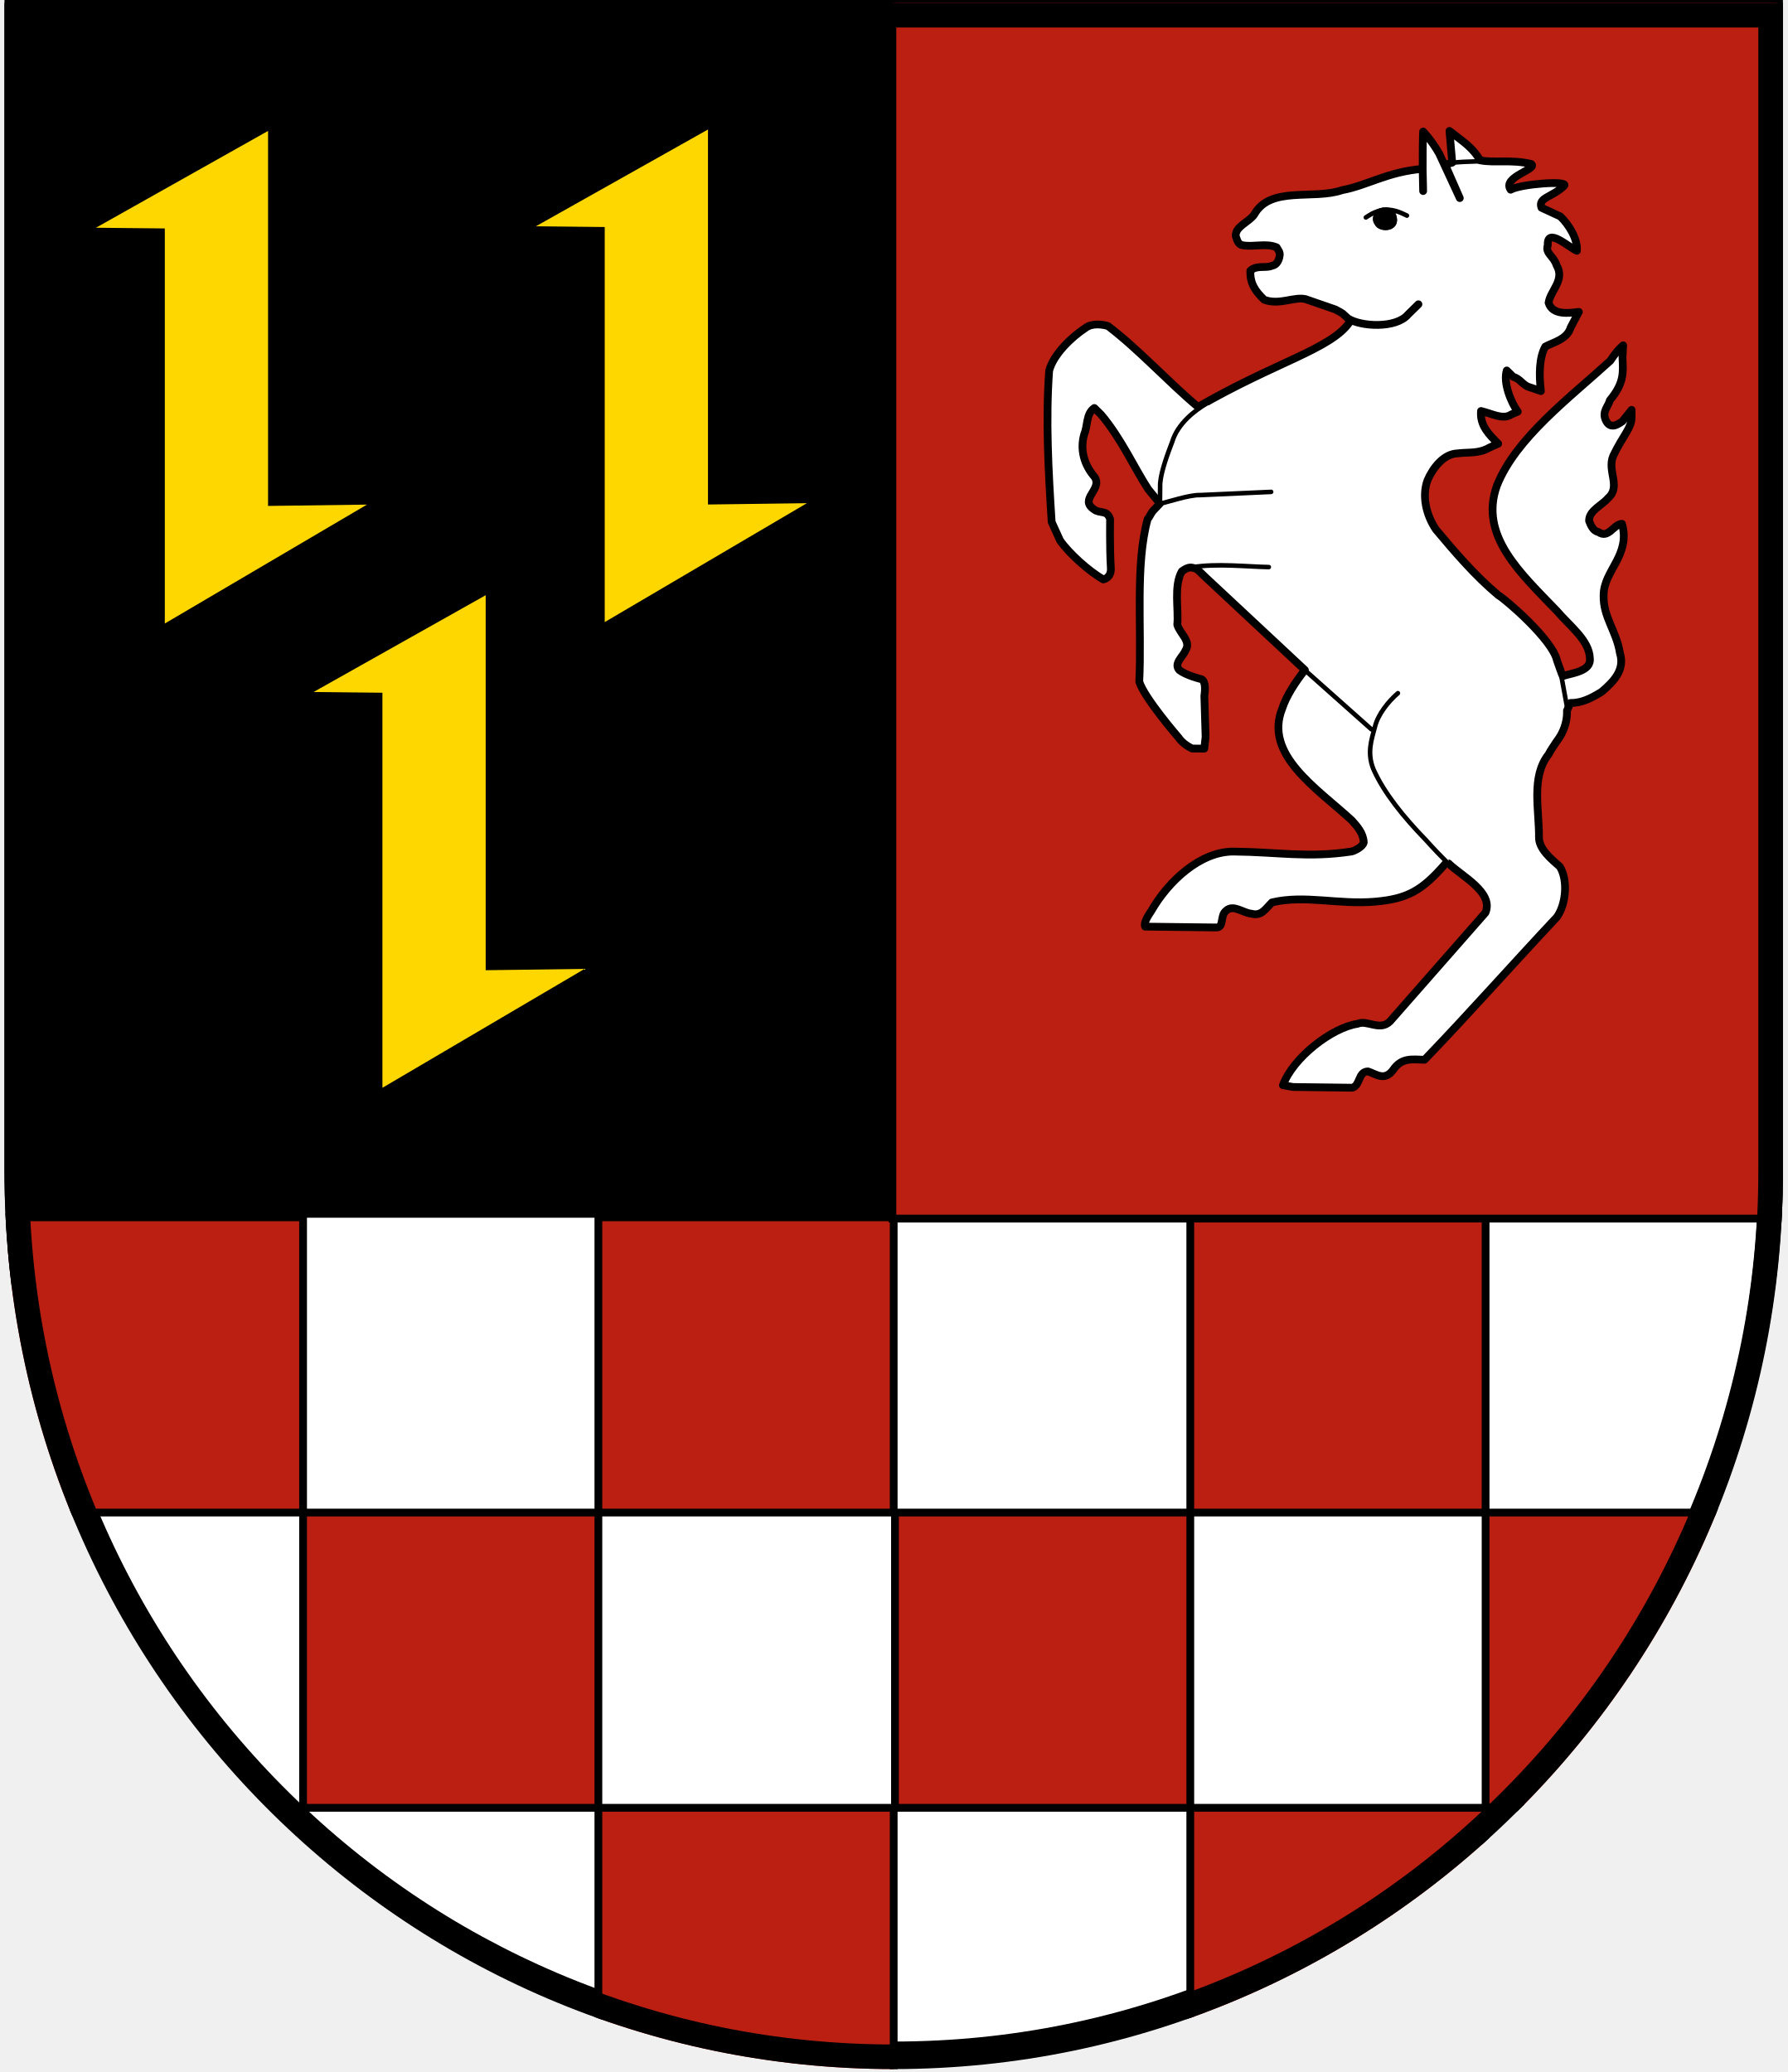
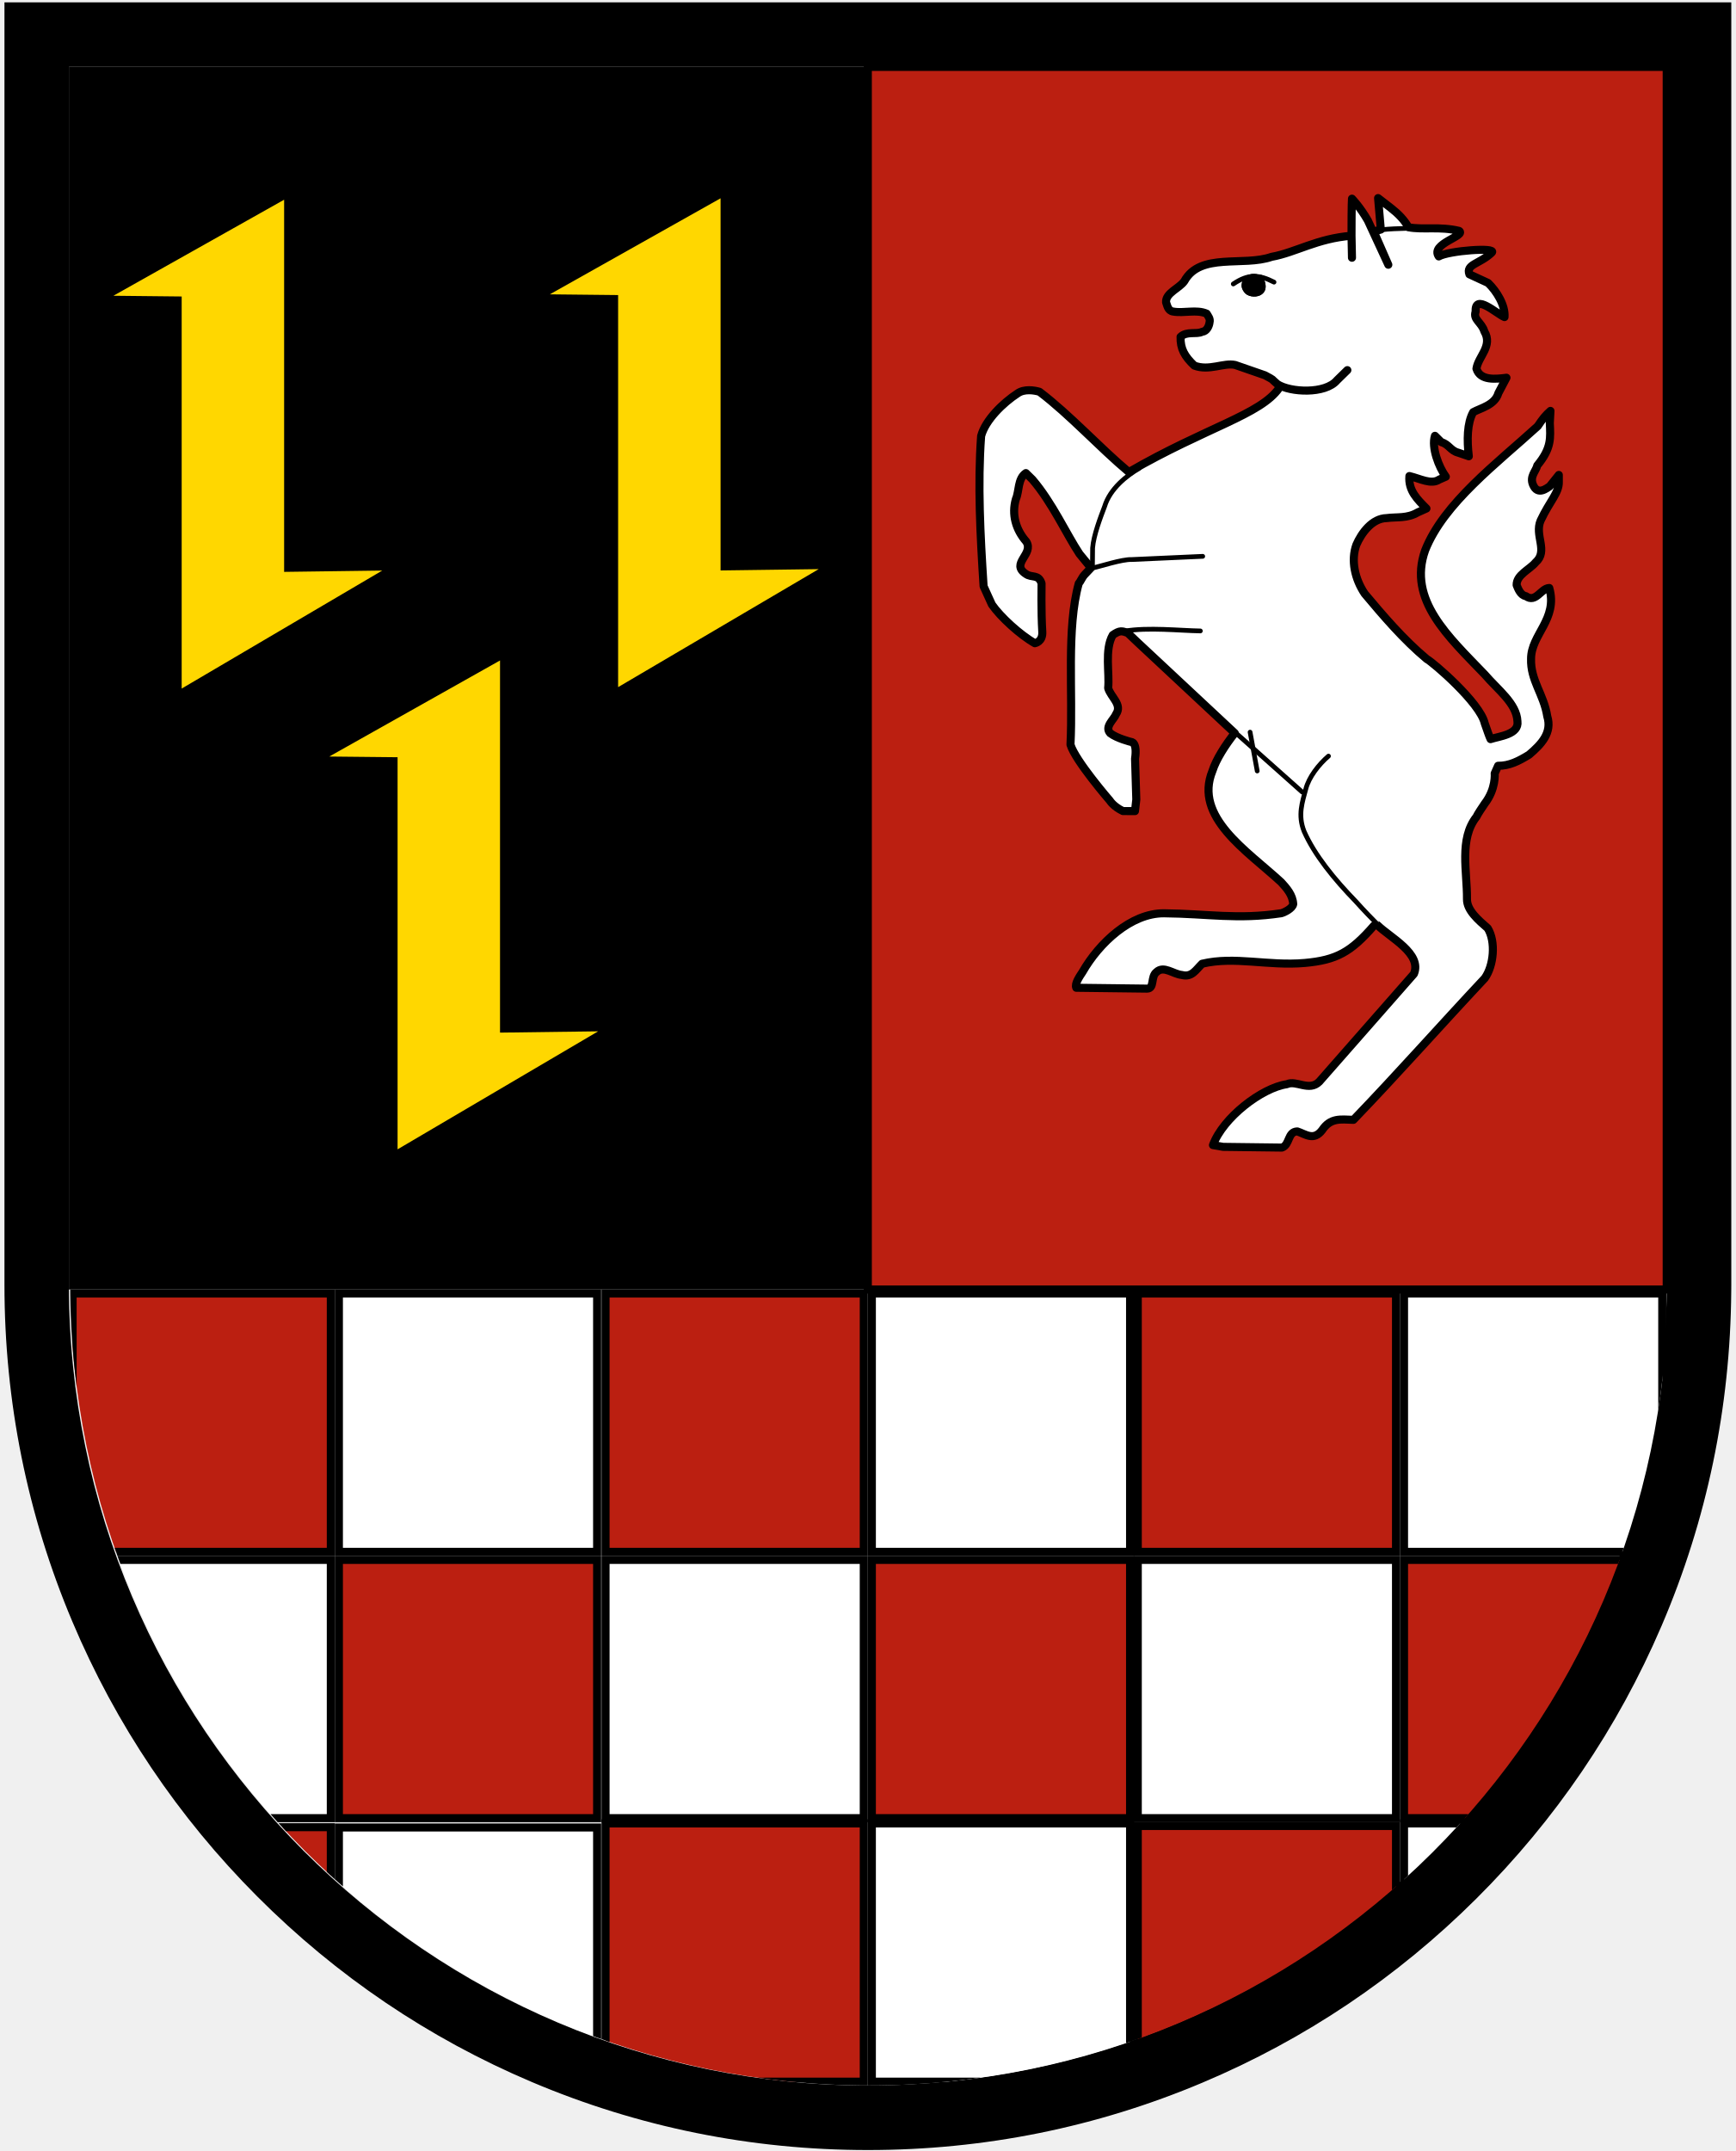
- <svg xmlns="http://www.w3.org/2000/svg" id="uuid-db7275e7-5ee8-4f50-846f-62f1056f6188" data-name="farbig" width="690" height="800" viewBox="0 0 690 800">
+ <svg xmlns="http://www.w3.org/2000/svg" id="uuid-036128c8-2b63-48cf-b3af-7d30cf65ebf2" data-name="farbig" width="645.67" height="800" viewBox="0 0 645.67 800">
  <defs>
-     <clipPath id="uuid-88e393e3-0cb0-41e8-9748-fd6cc7eaa183">
-       <path id="uuid-14687ef9-a7d5-4973-9f49-3b303b71bbb5" data-name="rect2834" d="m1.72,1.13v451.21c0,191.37,153.69,346.53,343.28,346.53s343.28-155.14,343.28-346.53V1.13H1.72Z" fill="none" />
+     <clipPath id="uuid-4d44087e-207e-49e9-91f0-03e9b73f0a0b">
+       <path id="uuid-1ecfd336-94fd-403e-b37b-706f6bfbfc8a" data-name="rect2834" d="M641.41,446.07V28.95" fill="none" stroke-width="0" />
    </clipPath>
-     <clipPath id="uuid-6dbe6de2-5715-4d98-a628-ca81c4b06bab">
-       <path id="uuid-393839ac-fbef-48d2-a0bf-e3f43887e45d" data-name="rect2834" d="m1.72,1.13v451.21c0,191.37,153.69,346.53,343.28,346.53s343.28-155.14,343.28-346.53V1.13H1.72Z" fill="none" />
+     <clipPath id="uuid-e214dc33-b34d-4526-83b2-fdf8fe898367">
+       <path id="uuid-e18ec4ee-14f3-47cf-af11-43f66667109d" data-name="rect2834" d="M313.24,791.09" clip-path="url(#uuid-4d44087e-207e-49e9-91f0-03e9b73f0a0b)" fill="none" stroke-width="0" />
    </clipPath>
-     <clipPath id="uuid-caca510b-eb3b-4f58-970f-654ef16ade40">
-       <path id="uuid-e40ed70d-8164-450a-97e5-cca887a37b5c" data-name="rect2834" d="m1.72,1.13v451.21c0,191.37,153.69,346.53,343.28,346.53s343.28-155.14,343.28-346.53V1.13H1.72Z" fill="none" />
+     <clipPath id="uuid-3d2d4598-5d22-4851-a052-1261d7dc85b0">
+       <path d="M26.13,24.88h594.33v452.77l-.02,2.47c-1.25,163.45-133.85,295.51-297.16,295.51S26.11,642.31,26.11,477.78v-234.73s.02-160.78.02-160.78V29.32s0-4.44,0-4.44Z" fill="none" stroke-width="0" />
    </clipPath>
  </defs>
-   <g id="uuid-eec76fa0-8d4f-4e13-832c-a874891c221e" data-name="Hintergrund">
-     <path d="m345,792.99c-90.41,0-175.42-35.55-239.36-100.09C41.69,628.34,6.47,542.51,6.47,451.21V4.75h677.06v446.46c0,91.3-35.22,177.14-99.17,241.69-63.94,64.54-148.94,100.09-239.36,100.09Z" fill="#fff" />
-     <path d="m678.78,9.5v441.71c0,45.52-8.83,89.66-26.24,131.22-16.82,40.13-40.89,76.18-71.55,107.13-30.66,30.95-66.35,55.24-106.1,72.21-41.14,17.56-84.84,26.47-129.89,26.47s-88.75-8.91-129.89-26.47c-39.74-16.97-75.44-41.27-106.1-72.22-30.66-30.96-54.74-67-71.55-107.14-17.41-41.55-26.24-85.7-26.24-131.21V9.5h667.56M688.28,0H1.72v451.21c0,191.37,153.69,346.53,343.28,346.53s343.28-155.14,343.28-346.53V0h0Z" />
+   <g id="uuid-63ab88ec-2e79-4018-9919-45d0f5259fac" data-name="Schachbrett">
+     <g clip-path="url(#uuid-e214dc33-b34d-4526-83b2-fdf8fe898367)">
+       <line x1="640.66" y1="556.27" x2="640.66" y2="665.25" fill="#bb1f11" stroke="#000" stroke-width="3" />
+     </g>
  </g>
-   <g id="uuid-2bb47e54-2d9a-4fb5-8fdb-ecb0df8c0beb" data-name="Schachbrett">
-     <g clip-path="url(#uuid-88e393e3-0cb0-41e8-9748-fd6cc7eaa183)">
+   <rect x="322.81" y="24.88" width="297.17" height="454.71" fill="#bb1f11" stroke="#000" stroke-width="3" />
+   <path d="M501.19,137.99l-3.84,3.76c-4.39,5.24-17.46,4.54-22.17,1.46-2.79-2.36-.75-1.19-4.64-3.3l-11.07-3.84c-4.27-.95-9.66,2.33-15.2.24-3.62-3.45-5.24-6.24-5.12-10.71,2.38-2.23,5.92-.78,8.01-1.87,1.77-.15,2.62-2.23,2.77-3.52.34-1.36-.51-2.23-1.07-3.23-3.79-1.67-8.52-.05-12.48-.78-2.02-.27-2.21-2.48-2.62-3.4-.29-3.5,4.95-5.22,6.8-7.92,5.92-10.73,21.9-5.34,32.46-9.03,9.01-1.63,16.83-6.82,29.72-7.84l.17,8.18-.17-8.18c0-12.26.17-13.79.17-13.79,0,0,2.94,2.96,5.9,8.11l7.62,16.46-5.41-12.34,2.62-.75-1.02-11.7,4.71,3.64c2.84,2.21,4.98,4.42,6.6,7.21,5.34,1.04,11.63-.41,18.87,1.36,2.6,1.89-10.93,4.76-7.6,9.49,3.57-2.14,21.93-3.52,19.69-1.41-4.49,4.27-9.71,4.27-8.3,8.06l6.94,3.21c3.23,3.08,6.48,8.4,6.12,12.7-3.03-1.29-11.14-8.93-10.73-2.06-1.07,3.03,2.19,3.93,3.23,7.38,3.23,5.44-2.28,9.32-2.94,13.86,1.38,4.61,7.36,3.86,11.17,3.38l-3.01,5.71c-1.29,4.47-6.58,5.54-9.37,7.09-2.28,4.03-2.35,10.46-1.63,16.41l-3.93-1.34c-2.87-.73-3.5-3.13-6.29-3.91l-2.38-2.36c-1.38,4.35,1.43,11.63,4.05,15.2l-2.45,1.07c-3.01,2.02-7.07-.36-11.1-1.31-.46,5.46,3.04,8.74,6.34,12.07l-3.25,1.46c-3.96,2.31-7.7,1.6-11.58,2.11-5.34.1-9.32,5.49-11.24,9.93-2.11,5.78-.56,12.75,3.11,18.19,6.8,8.11,14.42,17.07,23.09,24.3,2.36,1.26,19.81,16.24,21.56,23.94.73,2.06,1.8,5.22,2.16,5.85,3.21-1.09,10.66-1.7,10-6.63-.29-6.65-7.36-11.78-12.16-17.41-13.43-14.01-28.75-27.73-22.17-46.18,6.9-17.55,26.88-32.49,41.88-46.18,1.89-2.82,2.84-4.01,4.73-5.68l-.24,4.52c.24,5.46.73,9.27-4.66,15.78-.46,2.09-2.94,4.06-1.58,7.19,1.77,4.13,5.17,1.19,6.19.58l3.4-4.25v2.5c.15,4.13-3.35,7.16-6.77,14.47-2.38,5.54,2.96,11.31-1.85,15.54-2.26,2.74-7.16,4.61-7.07,8.47.56,1.38,1.46,3.79,3.45,4.1,3.69,2.67,5.61-2.94,8.69-3.04,3.3,11.53-6.77,17.31-6.77,26.32-.27,8.09,4.73,13.18,6.02,21.41,1.89,6.07-2.16,10.39-6.78,14.3-3.91,2.4-7.38,4.15-11.51,4.1l-1.26,2.84s.56,5.71-3.71,11.24c-1.04,1.53-2.53,3.74-3.08,4.9-6.53,8.26-3.42,20.44-3.52,30.64-.05,4.15,4.3,7.82,7.7,10.78,3.11,5,2.26,13.96-1.09,18.62-16.85,17.97-32.15,35.3-48.85,52.66-4.86-.17-8.52-.83-11.65,3.84-3.13,4.08-6.12,1.5-9.23.46-3.67.12-2.69,4.98-5.71,6.02l-21.9-.27-3.76-.66c3.74-10.2,18.14-21.29,27.51-22.65,3.47-1.6,8.28,2.82,12.02-.92l35.23-40.11c3.08-7.55-8.79-13.43-13.62-18.16l-1.29.24c-8.5,9.74-13.82,12.8-25.69,13.86-13.72,1.21-26.03-2.6-38.19.29-2.35,2.28-3.84,5.17-7.55,4.18-3.2-.29-6.73-3.62-9.4-1.09-2.31,1.77-.65,6.14-3.54,6.17l-26.32-.32c-.66-1.51,1.19-4.15,2.31-5.85,6.17-10.78,17.99-21.93,30.33-21.85,16.36.15,27.34,2.43,43.58-.02,1.04-.24,4.15-1.72,4.47-3.38-.17-3.42-2.43-5.92-4.47-8.16-12.7-11.73-32.61-24.23-25.57-41.4,1.36-4.27,4.76-9.59,8.3-14.06l-36.44-34.02-3.38-3.23c-2.09-.73-2.91-1.09-5.58.8-3.11,5.39-1.12,14.28-1.7,19.72,1.02,3.45,5.37,6.14,2.94,9.69-.73,1.97-4.42,4.69-2.16,7.09,2.5,1.94,7.72,3.23,7.72,3.23,0,0,2.45-.15,1.51,6.26l.46,15.18-.49,4.3-4.49-.02c-3.57-1.72-4.86-3.89-4.86-3.89,0,0-12.87-14.86-14.64-20.81.97-19.47-1.58-43.12,3.08-59.97.66-.7,1.19-2.21,2.16-3.25l2.38-2.52-4.27-5.22c-4.76-7.14-10.08-18.99-17.51-27.66l-2.43-2.38c-3.08,2.02-2.45,6.8-3.71,9.62-1.7,5.78,0,11.48,3.84,15.85,3.01,4.66-6.05,8.16-.15,12.02,2.14,1.6,4.73-.05,5.85,3.55,0,0-.19,10.61.27,17.97.24,3.79-2.77,4.27-2.77,4.27-5.46-3.08-12.82-9.81-15.98-14.4l-3.08-6.77c-1.24-19.21-2.23-37.93-.92-55.89,1.58-5.97,8.21-12.38,13.55-15.85,2.45-1.77,6.19-1.19,8.16-.61,11.39,8.64,22.02,20.44,33.24,29.86,28.77-16.66,49.07-21.34,55.94-31.3" fill="#fff" stroke-width="0" />
+   <path d="M501.19,137.66l-3.84,3.76c-4.39,5.24-17.46,4.54-22.17,1.46-2.79-2.36-.75-1.19-4.64-3.3l-11.07-3.84c-4.27-.95-9.66,2.33-15.2.24-3.62-3.45-5.24-6.24-5.12-10.71,2.38-2.23,5.92-.78,8.01-1.87,1.77-.15,2.62-2.23,2.77-3.52.34-1.36-.51-2.23-1.07-3.23-3.79-1.67-8.52-.05-12.48-.78-2.02-.27-2.21-2.48-2.62-3.4-.29-3.5,4.95-5.22,6.8-7.92,5.92-10.73,21.9-5.34,32.46-9.03,9.01-1.63,16.83-6.82,29.72-7.84l.17,8.18-.17-8.18c0-12.26.17-13.79.17-13.79,0,0,2.94,2.96,5.9,8.11l7.62,16.46-5.41-12.34,2.62-.75-1.02-11.7,4.71,3.64c2.84,2.21,4.98,4.42,6.6,7.21,5.34,1.04,11.63-.41,18.87,1.36,2.6,1.89-10.93,4.76-7.6,9.49,3.57-2.14,21.93-3.52,19.69-1.41-4.49,4.27-9.71,4.27-8.3,8.06l6.94,3.21c3.23,3.08,6.48,8.4,6.12,12.7-3.03-1.29-11.14-8.93-10.73-2.06-1.07,3.03,2.19,3.93,3.23,7.38,3.23,5.44-2.28,9.32-2.94,13.86,1.38,4.61,7.36,3.86,11.17,3.38l-3.01,5.71c-1.29,4.47-6.58,5.54-9.37,7.09-2.28,4.03-2.35,10.46-1.63,16.41l-3.93-1.34c-2.87-.73-3.5-3.13-6.29-3.91l-2.38-2.36c-1.38,4.35,1.43,11.63,4.05,15.2l-2.45,1.07c-3.01,2.02-7.07-.36-11.1-1.31-.46,5.46,3.04,8.74,6.34,12.07l-3.25,1.46c-3.96,2.31-7.7,1.6-11.58,2.11-5.34.1-9.32,5.49-11.24,9.93-2.11,5.78-.56,12.75,3.11,18.19,6.8,8.11,14.42,17.07,23.09,24.3,2.36,1.26,19.81,16.24,21.56,23.94.73,2.06,1.8,5.22,2.16,5.85,3.21-1.09,10.66-1.7,10-6.63-.29-6.65-7.36-11.78-12.16-17.41-13.43-14.01-28.75-27.73-22.17-46.18,6.9-17.55,26.88-32.49,41.88-46.18,1.89-2.82,2.84-4.01,4.73-5.68l-.24,4.52c.24,5.46.73,9.27-4.66,15.78-.46,2.09-2.94,4.06-1.58,7.19,1.77,4.13,5.17,1.19,6.19.58l3.4-4.25v2.5c.15,4.13-3.35,7.16-6.77,14.47-2.38,5.54,2.96,11.31-1.85,15.54-2.26,2.74-7.16,4.61-7.07,8.47.56,1.38,1.46,3.79,3.45,4.1,3.69,2.67,5.61-2.94,8.69-3.04,3.3,11.53-6.77,17.31-6.77,26.32-.27,8.09,4.73,13.18,6.02,21.41,1.89,6.07-2.16,10.39-6.78,14.3-3.91,2.4-7.38,4.15-11.51,4.1l-1.26,2.84s.56,5.71-3.71,11.24c-1.04,1.53-2.53,3.74-3.08,4.9-6.53,8.26-3.42,20.44-3.52,30.64-.05,4.15,4.3,7.82,7.7,10.78,3.11,5,2.26,13.96-1.09,18.62-16.85,17.97-32.15,35.3-48.85,52.66-4.86-.17-8.52-.83-11.65,3.84-3.13,4.08-6.12,1.5-9.23.46-3.67.12-2.69,4.98-5.71,6.02l-21.9-.27-3.76-.66c3.74-10.2,18.14-21.29,27.51-22.65,3.47-1.6,8.28,2.82,12.02-.92l35.23-40.11c3.08-7.55-8.79-13.43-13.62-18.16l-1.29.24c-8.5,9.74-13.82,12.8-25.69,13.86-13.72,1.21-26.03-2.6-38.19.29-2.35,2.28-3.84,5.17-7.55,4.18-3.2-.29-6.73-3.62-9.4-1.09-2.31,1.77-.65,6.14-3.54,6.17l-26.32-.32c-.66-1.51,1.19-4.15,2.31-5.85,6.17-10.78,17.99-21.93,30.33-21.85,16.36.15,27.34,2.43,43.58-.02,1.04-.24,4.15-1.72,4.47-3.38-.17-3.42-2.43-5.92-4.47-8.16-12.7-11.73-32.61-24.23-25.57-41.4,1.36-4.27,4.76-9.59,8.3-14.06l-36.44-34.02-3.38-3.23c-2.09-.73-2.91-1.09-5.58.8-3.11,5.39-1.12,14.28-1.7,19.72,1.02,3.45,5.37,6.14,2.94,9.69-.73,1.97-4.42,4.69-2.16,7.09,2.5,1.94,7.72,3.23,7.72,3.23,0,0,2.45-.15,1.51,6.26l.46,15.18-.49,4.3-4.49-.02c-3.57-1.72-4.86-3.89-4.86-3.89,0,0-12.87-14.86-14.64-20.81.97-19.47-1.58-43.12,3.08-59.97.66-.7,1.19-2.21,2.16-3.25l2.38-2.52-4.27-5.22c-4.76-7.14-10.08-18.99-17.51-27.66l-2.43-2.38c-3.08,2.02-2.45,6.8-3.71,9.62-1.7,5.78,0,11.48,3.84,15.85,3.01,4.66-6.05,8.16-.15,12.02,2.14,1.6,4.73-.05,5.85,3.55,0,0-.19,10.61.27,17.97.24,3.79-2.77,4.27-2.77,4.27-5.46-3.08-12.82-9.81-15.98-14.4l-3.08-6.77c-1.24-19.21-2.23-37.93-.92-55.89,1.58-5.97,8.21-12.38,13.55-15.85,2.45-1.77,6.19-1.19,8.16-.61,11.39,8.64,22.02,20.44,33.24,29.86,28.77-16.66,49.07-21.34,55.94-31.3" fill="none" stroke="#000" stroke-linecap="round" stroke-linejoin="round" stroke-width="3" />
+   <line x1="465.01" y1="272.3" x2="467.66" y2="286.74" fill="#fff" stroke-width="0" />
+   <line x1="465.01" y1="272.3" x2="467.66" y2="286.74" fill="none" stroke="#000" stroke-linecap="round" stroke-linejoin="round" stroke-width="1.76" />
+   <path d="M418.39,234.71c8.67-1.48,20.47-.17,28.12-.05M459.84,272.71l24.52,21.83M526.32,84.83c-2.36.15-13.6.12-14.76,1.31M423.69,174.23c-4.42,2.57-10.78,7.43-12.82,14.2-1.53,4.01-4.08,10.68-4.44,15.35l-.07,7.48c2.6-.49,10.97-3.33,14.71-3.16l26.32-1.19M494.17,281.21c-3.59,3.08-7.33,7.82-8.45,12.31-1.24,4.73-3.06,9.57-.61,15.71,3.86,8.74,11.19,17.75,19.23,26.03,2.82,3.16,6.17,6.63,9.08,9.54" fill="#fff" stroke-width="0" />
+   <path d="M418.39,234.71c8.67-1.48,20.47-.17,28.12-.05M459.84,272.71l24.52,21.83M526.32,84.83c-2.36.15-13.6.12-14.76,1.31M423.69,174.23c-4.42,2.57-10.78,7.43-12.82,14.2-1.53,4.01-4.08,10.68-4.44,15.35l-.07,7.48c2.6-.49,10.97-3.33,14.71-3.16l26.32-1.19M494.17,281.21c-3.59,3.08-7.33,7.82-8.45,12.31-1.24,4.73-3.06,9.57-.61,15.71,3.86,8.74,11.19,17.75,19.23,26.03,2.82,3.16,6.17,6.63,9.08,9.54" fill="none" stroke="#000" stroke-linecap="round" stroke-miterlimit="3.86" stroke-width="1.76" />
+   <path d="M458.76,105.61c5.75-3.91,9.69-3.45,15.15-.68" fill="#fff" stroke-width="0" />
+   <path d="M458.76,105.61c5.75-3.91,9.69-3.45,15.15-.68" fill="none" stroke="#000" stroke-linecap="round" stroke-linejoin="round" stroke-width="1.76" />
+   <path d="M462.94,103.35c2.79-1.19,3.16-1.09,6.09-.56,4.37,7.41-3.84,8.3-5.78,5.63-1.51-2.06-.75-2.79-.32-5.07" fill="#fff" stroke-width="0" />
+   <path d="M462.94,103.35c2.79-1.19,3.16-1.09,6.09-.56,4.37,7.41-3.84,8.3-5.78,5.63-1.51-2.06-.75-2.79-.32-5.07" fill="none" stroke="#000" stroke-miterlimit="10" />
+   <path d="M462.94,103.35c2.79-1.19,3.16-1.09,6.09-.56,4.37,7.41-3.84,8.3-5.78,5.63-1.51-2.06-.75-2.79-.32-5.07" fill="#000" stroke-width="0" />
+   <path d="M462.94,103.35c2.79-1.19,3.16-1.09,6.09-.56,4.37,7.41-3.84,8.3-5.78,5.63-1.51-2.06-.75-2.79-.32-5.07Z" fill="none" stroke="#000" stroke-miterlimit="10" />
+   <rect x="25.63" y="24.88" width="297.17" height="454.71" fill="#000" stroke-width="0" />
+   <polygon points="105.69 212.69 142.19 212.2 67.58 256.09 67.58 110.27 42.17 110 105.69 74.28 105.69 212.69" fill="gold" stroke-width="0" />
+   <polygon points="268.04 212.16 304.54 211.67 229.93 255.56 229.93 109.74 204.52 109.47 268.04 73.75 268.04 212.16" fill="gold" stroke-width="0" />
+   <polygon points="186 384.05 222.5 383.57 147.89 427.46 147.89 281.63 122.48 281.37 186 245.64 186 384.05" fill="gold" stroke-width="0" />
+   <path d="M619.98,24.88v452.77l-.02,2.47c-1.25,163.45-133.85,295.51-297.16,295.51S25.63,642.31,25.63,477.78v-234.73s.02-160.78.02-160.78V29.32s0-4.44,0-4.44h594.33M643.98.88H1.66v24s0,4.44,0,4.44v52.96s0,160.78,0,160.78v234.73c-.01,43.44,8.48,85.59,25.24,125.28,16.18,38.33,39.33,72.74,68.82,102.29,29.49,29.55,63.83,52.76,102.08,68.97,39.61,16.79,81.68,25.31,125.03,25.31s85.02-8.44,124.48-25.07c38.1-16.06,72.35-39.07,101.8-68.37,29.44-29.29,52.64-63.43,68.95-101.48,16.88-39.38,25.6-81.23,25.93-124.4l.02-2.47v-.1s0-.1,0-.1V.88h0Z" fill="#000" stroke-width="0" />
+   <g clip-path="url(#uuid-3d2d4598-5d22-4851-a052-1261d7dc85b0)">
+     <g>
      <g>
-         <rect x="231" y="470" width="114" height="114" fill="#bb1f11" stroke="#000" stroke-width="3" />
-         <rect x="345.5" y="584" width="114" height="114" fill="#bb1f11" stroke="#000" stroke-width="3" />
-         <rect x="231" y="698" width="114" height="114" fill="#bb1f11" stroke="#000" stroke-width="3" />
-         <rect x="117" y="584" width="114" height="114" fill="#bb1f11" stroke="#000" stroke-width="3" />
-         <rect x="3" y="470" width="114" height="114" fill="#bb1f11" stroke="#000" stroke-width="3" />
-         <rect x="459.5" y="470" width="114" height="114" fill="#bb1f11" stroke="#000" stroke-width="3" />
-         <rect x="573.5" y="584" width="114" height="114" fill="#bb1f11" stroke="#000" stroke-width="3" />
-         <rect x="459.5" y="698" width="114" height="114" fill="#bb1f11" stroke="#000" stroke-width="3" />
+         <rect x="27" y="481.09" width="96.06" height="96.06" fill="#bb1f11" stroke-width="0" />
+         <path d="M121.56,482.59v93.06H28.5v-93.06h93.06M124.56,479.59H25.5v99.06h99.06v-99.06h0Z" fill="#000" stroke-width="0" />
+       </g>
+       <g>
+         <rect x="126.06" y="481.09" width="96.06" height="96.06" fill="#fff" stroke-width="0" />
+         <path d="M220.62,482.59v93.06h-93.06v-93.06h93.06M223.62,479.59h-99.06v99.06h99.06v-99.06h0Z" fill="#000" stroke-width="0" />
+       </g>
+       <g>
+         <rect x="324.31" y="481.09" width="96.06" height="96.06" fill="#fff" stroke-width="0" />
+         <path d="M418.87,482.59v93.06h-93.06v-93.06h93.06M421.87,479.59h-99.06v99.06h99.06v-99.06h0Z" fill="#000" stroke-width="0" />
+       </g>
+       <g>
+         <rect x="522.27" y="481.09" width="96.06" height="96.06" fill="#fff" stroke-width="0" />
+         <path d="M616.83,482.59v93.06h-93.06v-93.06h93.06M619.83,479.59h-99.06v99.06h99.06v-99.06h0Z" fill="#000" stroke-width="0" />
+       </g>
+       <g>
+         <rect x="423.23" y="580.15" width="96.06" height="96.06" fill="#fff" stroke-width="0" />
+         <path d="M517.79,581.65v93.06h-93.06v-93.06h93.06M520.79,578.65h-99.06v99.06h99.06v-99.06h0Z" fill="#000" stroke-width="0" />
+       </g>
+       <g>
+         <rect x="225.25" y="580.15" width="96.06" height="96.06" fill="#fff" stroke-width="0" />
+         <path d="M319.81,581.65v93.06h-93.06v-93.06h93.06M322.81,578.65h-99.06v99.06h99.06v-99.06h0Z" fill="#000" stroke-width="0" />
+       </g>
+       <g>
+         <rect x="27" y="580.15" width="96.06" height="96.06" fill="#fff" stroke-width="0" />
+         <path d="M121.56,581.65v93.06H28.5v-93.06h93.06M124.56,578.65H25.5v99.06h99.06v-99.06h0Z" fill="#000" stroke-width="0" />
+       </g>
+       <g>
+         <rect x="126.06" y="679.68" width="96.06" height="96.06" fill="#fff" stroke-width="0" />
+         <path d="M220.62,681.18v93.06h-93.06v-93.06h93.06M223.62,678.18h-99.06v99.06h99.06v-99.06h0Z" fill="#000" stroke-width="0" />
+       </g>
+       <g>
+         <rect x="324.31" y="678.15" width="96.06" height="96.06" fill="#fff" stroke-width="0" />
+         <path d="M418.87,679.65v93.06h-93.06v-93.06h93.06M421.87,676.65h-99.06v99.06h99.06v-99.06h0Z" fill="#000" stroke-width="0" />
+       </g>
+       <g>
+         <rect x="522.27" y="678.15" width="96.06" height="96.06" fill="#fff" stroke-width="0" />
+         <path d="M616.83,679.65v93.06h-93.06v-93.06h93.06M619.83,676.65h-99.06v99.06h99.06v-99.06h0Z" fill="#000" stroke-width="0" />
+       </g>
+       <g>
+         <rect x="225.25" y="481.09" width="96.06" height="96.06" fill="#bb1f11" stroke-width="0" />
+         <path d="M319.81,482.59v93.06h-93.06v-93.06h93.06M322.81,479.59h-99.06v99.06h99.06v-99.06h0Z" fill="#000" stroke-width="0" />
+       </g>
+       <g>
+         <rect x="126.06" y="580.15" width="96.06" height="96.06" fill="#bb1f11" stroke-width="0" />
+         <path d="M220.62,581.65v93.06h-93.06v-93.06h93.06M223.62,578.65h-99.06v99.06h99.06v-99.06h0Z" fill="#000" stroke-width="0" />
+       </g>
+       <g>
+         <rect x="27" y="679.57" width="96.06" height="96.06" fill="#bb1f11" stroke-width="0" />
+         <path d="M121.56,681.07v93.06H28.5v-93.06h93.06M124.56,678.07H25.5v99.06h99.06v-99.06h0Z" fill="#000" stroke-width="0" />
+       </g>
+       <g>
+         <rect x="225.25" y="678.15" width="96.06" height="96.06" fill="#bb1f11" stroke-width="0" />
+         <path d="M319.81,679.65v93.06h-93.06v-93.06h93.06M322.81,676.65h-99.06v99.06h99.06v-99.06h0Z" fill="#000" stroke-width="0" />
+       </g>
+       <g>
+         <rect x="324.31" y="580.15" width="96.06" height="96.06" fill="#bb1f11" stroke-width="0" />
+         <path d="M418.87,581.65v93.06h-93.06v-93.06h93.06M421.87,578.65h-99.06v99.06h99.06v-99.06h0Z" fill="#000" stroke-width="0" />
+       </g>
+       <g>
+         <rect x="423.23" y="481.09" width="96.06" height="96.06" fill="#bb1f11" stroke-width="0" />
+         <path d="M517.79,482.59v93.06h-93.06v-93.06h93.06M520.79,479.59h-99.06v99.06h99.06v-99.06h0Z" fill="#000" stroke-width="0" />
+       </g>
+       <g>
+         <rect x="522.27" y="580.15" width="96.06" height="96.06" fill="#bb1f11" stroke-width="0" />
+         <path d="M616.83,581.65v93.06h-93.06v-93.06h93.06M619.83,578.65h-99.06v99.06h99.06v-99.06h0Z" fill="#000" stroke-width="0" />
+       </g>
+       <g>
+         <rect x="423.23" y="679.11" width="96.06" height="96.06" fill="#bb1f11" stroke-width="0" />
+         <path d="M517.79,680.61v93.06h-93.06v-93.06h93.06M520.79,677.61h-99.06v99.06h99.06v-99.06h0Z" fill="#000" stroke-width="0" />
      </g>
    </g>
  </g>
-   <g id="uuid-84793502-8037-4e36-b416-1124e2175f5f" data-name="roter Grund">
-     <g clip-path="url(#uuid-6dbe6de2-5715-4d98-a628-ca81c4b06bab)">
-       <g>
-         <rect x="344.5" y="-1.37" width="342.16" height="471.87" fill="#bb1f11" />
-         <path d="m685.16.13v468.87h-339.16V.13h339.16m3-3h-345.16v474.87h345.16V-2.87h0Z" />
-       </g>
-     </g>
-   </g>
-   <g id="uuid-597b11ac-3cf8-4d9f-8f54-111c46019223" data-name="Pferd">
-     <path id="uuid-fed6dc06-7203-44ec-bb04-ae56249955bd" data-name="path135" d="m547.57,117.48l-4.01,3.94c-4.6,5.49-18.26,4.75-23.19,1.52-2.92-2.46-.79-1.24-4.85-3.45l-11.58-4.01c-4.47-.99-10.11,2.44-15.9.25-3.78-3.61-5.49-6.53-5.36-11.2,2.49-2.34,6.2-.81,8.38-1.96,1.85-.15,2.74-2.34,2.9-3.68.36-1.42-.53-2.34-1.12-3.38-3.96-1.75-8.91-.05-13.05-.81-2.11-.28-2.31-2.59-2.74-3.56-.3-3.66,5.18-5.46,7.11-8.28,6.2-11.23,22.91-5.59,33.96-9.45,9.42-1.7,17.6-7.14,31.09-8.2l.18,8.56-.18-8.56c0-12.83.18-14.43.18-14.43,0,0,3.07,3.1,6.17,8.48l7.98,17.22-5.66-12.9,2.74-.79-1.07-12.24,4.93,3.81c2.97,2.31,5.21,4.62,6.91,7.54,5.59,1.09,12.17-.43,19.73,1.42,2.72,1.98-11.43,4.98-7.95,9.93,3.73-2.24,22.93-3.68,20.6-1.47-4.7,4.47-10.16,4.47-8.69,8.43l7.26,3.35c3.38,3.23,6.78,8.79,6.4,13.28-3.17-1.35-11.66-9.35-11.23-2.16-1.12,3.17,2.29,4.11,3.38,7.72,3.38,5.69-2.39,9.75-3.07,14.5,1.45,4.83,7.7,4.04,11.68,3.53l-3.15,5.97c-1.35,4.67-6.88,5.79-9.8,7.42-2.39,4.22-2.46,10.95-1.7,17.17l-4.11-1.4c-3-.76-3.66-3.28-6.58-4.09l-2.49-2.46c-1.45,4.55,1.5,12.17,4.24,15.9l-2.57,1.12c-3.15,2.11-7.39-.38-11.61-1.37-.48,5.71,3.17,9.14,6.63,12.62l-3.4,1.52c-4.14,2.41-8.05,1.68-12.12,2.21-5.59.1-9.75,5.74-11.76,10.39-2.21,6.04-.58,13.33,3.25,19.02,7.11,8.48,15.09,17.86,24.15,25.42,2.46,1.32,20.73,16.99,22.55,25.04.76,2.16,1.88,5.46,2.26,6.12,3.35-1.14,11.15-1.78,10.46-6.93-.3-6.96-7.7-12.32-12.72-18.21-14.05-14.65-30.07-29.01-23.19-48.31,7.21-18.36,28.12-33.98,43.81-48.31,1.98-2.95,2.97-4.19,4.95-5.94l-.25,4.72c.25,5.71.76,9.7-4.88,16.51-.48,2.18-3.07,4.24-1.65,7.52,1.85,4.32,5.41,1.24,6.48.61l3.56-4.44v2.62c.15,4.32-3.5,7.49-7.09,15.14-2.49,5.79,3.1,11.84-1.93,16.25-2.36,2.87-7.49,4.83-7.39,8.86.58,1.45,1.52,3.96,3.61,4.29,3.86,2.79,5.87-3.07,9.09-3.17,3.45,12.06-7.09,18.11-7.09,27.53-.28,8.46,4.95,13.79,6.3,22.4,1.98,6.35-2.26,10.87-7.09,14.96-4.09,2.51-7.72,4.34-12.04,4.29l-1.32,2.97s.58,5.97-3.89,11.76c-1.09,1.6-2.64,3.91-3.23,5.13-6.83,8.64-3.58,21.39-3.68,32.05-.05,4.34,4.5,8.18,8.05,11.28,3.25,5.23,2.36,14.6-1.14,19.48-17.63,18.79-33.63,36.93-51.1,55.09-5.08-.18-8.91-.86-12.19,4.01-3.28,4.27-6.4,1.57-9.65.48-3.84.13-2.82,5.21-5.97,6.3l-22.91-.28-3.94-.69c3.91-10.67,18.97-22.27,28.78-23.7,3.63-1.68,8.66,2.95,12.57-.97l36.85-41.96c3.23-7.9-9.19-14.05-14.25-19l-1.35.25c-8.89,10.18-14.45,13.39-26.87,14.5-14.35,1.27-27.23-2.72-39.95.3-2.46,2.39-4.01,5.41-7.9,4.37-3.35-.3-7.04-3.78-9.83-1.14-2.41,1.85-.69,6.43-3.71,6.45l-27.53-.33c-.69-1.57,1.24-4.34,2.41-6.12,6.45-11.28,18.82-22.93,31.72-22.86,17.12.15,28.6,2.54,45.59-.03,1.09-.25,4.34-1.8,4.67-3.53-.18-3.58-2.54-6.2-4.67-8.53-13.28-12.27-34.11-25.35-26.74-43.3,1.42-4.47,4.98-10.03,8.69-14.71l-38.12-35.58-3.53-3.38c-2.18-.76-3.05-1.14-5.84.84-3.25,5.64-1.17,14.93-1.78,20.62,1.07,3.61,5.61,6.43,3.07,10.13-.76,2.06-4.62,4.9-2.26,7.42,2.62,2.03,8.08,3.38,8.08,3.38,0,0,2.57-.15,1.57,6.55l.48,15.87-.51,4.5-4.7-.03c-3.73-1.8-5.08-4.06-5.08-4.06,0,0-13.46-15.54-15.32-21.77,1.02-20.37-1.65-45.11,3.23-62.73.69-.74,1.24-2.31,2.26-3.4l2.49-2.64-4.47-5.46c-4.98-7.47-10.54-19.86-18.31-28.93l-2.54-2.49c-3.23,2.11-2.57,7.11-3.89,10.06-1.78,6.04,0,12.01,4.01,16.59,3.15,4.88-6.32,8.53-.15,12.57,2.24,1.68,4.95-.05,6.12,3.71,0,0-.2,11.1.28,18.79.25,3.96-2.9,4.47-2.9,4.47-5.71-3.23-13.41-10.26-16.71-15.06l-3.23-7.09c-1.3-20.09-2.34-39.67-.97-58.47,1.65-6.25,8.58-12.95,14.17-16.59,2.57-1.85,6.48-1.24,8.53-.63,11.91,9.04,23.04,21.39,34.77,31.24,30.1-17.42,51.33-22.33,58.52-32.74" fill="#fff" stroke="#000" stroke-linecap="round" stroke-linejoin="round" stroke-width="3" />
-     <path id="uuid-2cb6a936-bbc7-4191-8d92-1575955fed1f" data-name="path129" d="m602.25,258.31l2.77,15.11" fill="#fff" stroke="#000" stroke-linecap="round" stroke-linejoin="round" stroke-width="1.76" />
-     <path id="uuid-d093b7b0-7fab-4467-8db1-6adcf5433055" data-name="path131" d="m460.4,219c9.07-1.55,21.41-.18,29.41-.05m13.94,39.8l25.65,22.83m43.89-219.37c-2.46.15-14.22.13-15.44,1.37m-91.92,92.15c-4.62,2.69-11.28,7.77-13.41,14.86-1.6,4.19-4.27,11.18-4.65,16.05l-.08,7.82c2.72-.51,11.48-3.48,15.39-3.3l27.53-1.24m48.94,77.72c-3.76,3.23-7.67,8.18-8.84,12.88-1.3,4.95-3.2,10.01-.63,16.43,4.04,9.14,11.71,18.57,20.12,27.23,2.95,3.3,6.45,6.93,9.5,9.98" fill="#fff" stroke="#000" stroke-linecap="round" stroke-miterlimit="3.86" stroke-width="1.76" />
-     <path id="uuid-489d0e05-69e9-4506-9f61-f93d7a1f362f" data-name="path133" d="m527.28,83.95c6.02-4.09,10.13-3.61,15.85-.71" fill="#fff" stroke="#000" stroke-linecap="round" stroke-linejoin="round" stroke-width="1.76" />
-     <path id="uuid-20645b4e-3d60-4c60-9b09-d1a39fc41595" data-name="path137" d="m531.11,81.59c2.92-1.24,3.3-1.14,6.38-.58,4.57,7.75-4.01,8.69-6.04,5.89-1.57-2.16-.79-2.92-.33-5.31" fill="#fff" stroke="#000" stroke-miterlimit="10" />
-     <path id="uuid-fa8f4904-d874-4bf1-ae79-f4148f65712e" data-name="path139" d="m531.11,81.59c2.92-1.24,3.3-1.14,6.38-.58,4.57,7.75-4.01,8.69-6.04,5.89-1.57-2.16-.79-2.92-.33-5.31Z" stroke="#000" stroke-miterlimit="10" />
-   </g>
-   <g id="uuid-95ae3fe2-dd26-4883-8be5-d7d102d53f61" data-name="schwarzer Grund">
-     <g clip-path="url(#uuid-caca510b-eb3b-4f58-970f-654ef16ade40)">
-       <g>
-         <rect x="6.55" y="3.63" width="336.95" height="465.03" />
-         <path d="m342,5.13v462.03H8.05V5.13h333.95m3-3H5.05v468.03h339.95V2.13h0Z" />
-       </g>
-     </g>
-   </g>
-   <g id="uuid-fbab9086-597f-4b3e-bfaa-7ecb9b7cdf4d" data-name="Wolfsangeln">
-     <polygon points="103.48 195.34 141.66 194.83 63.62 240.74 63.62 88.2 37.04 87.93 103.48 50.55 103.48 195.34" fill="gold" />
-     <polygon points="273.31 194.79 311.49 194.28 233.45 240.19 233.45 87.65 206.87 87.37 273.31 50 273.31 194.79" fill="gold" />
-     <polygon points="187.49 374.6 225.67 374.09 147.63 420 147.63 267.46 121.05 267.18 187.49 229.81 187.49 374.6" fill="gold" />
-   </g>
-   <g id="uuid-f6020dd1-04f1-4c15-8112-6efae17fe004" data-name="Rahmen">
-     <path d="m678.78,10.63v441.71c0,45.52-8.83,89.66-26.24,131.22-16.82,40.13-40.89,76.18-71.55,107.13-30.66,30.95-66.35,55.24-106.1,72.21-41.14,17.56-84.84,26.47-129.89,26.47s-88.75-8.91-129.89-26.47c-39.74-16.97-75.44-41.27-106.1-72.22-30.66-30.96-54.74-67-71.55-107.14-17.41-41.55-26.24-85.7-26.24-131.21V10.63h667.56m9.5-9.5H1.72v451.21c0,191.37,153.69,346.53,343.28,346.53s343.28-155.14,343.28-346.53V1.13h0Z" />
-   </g>
</svg>
